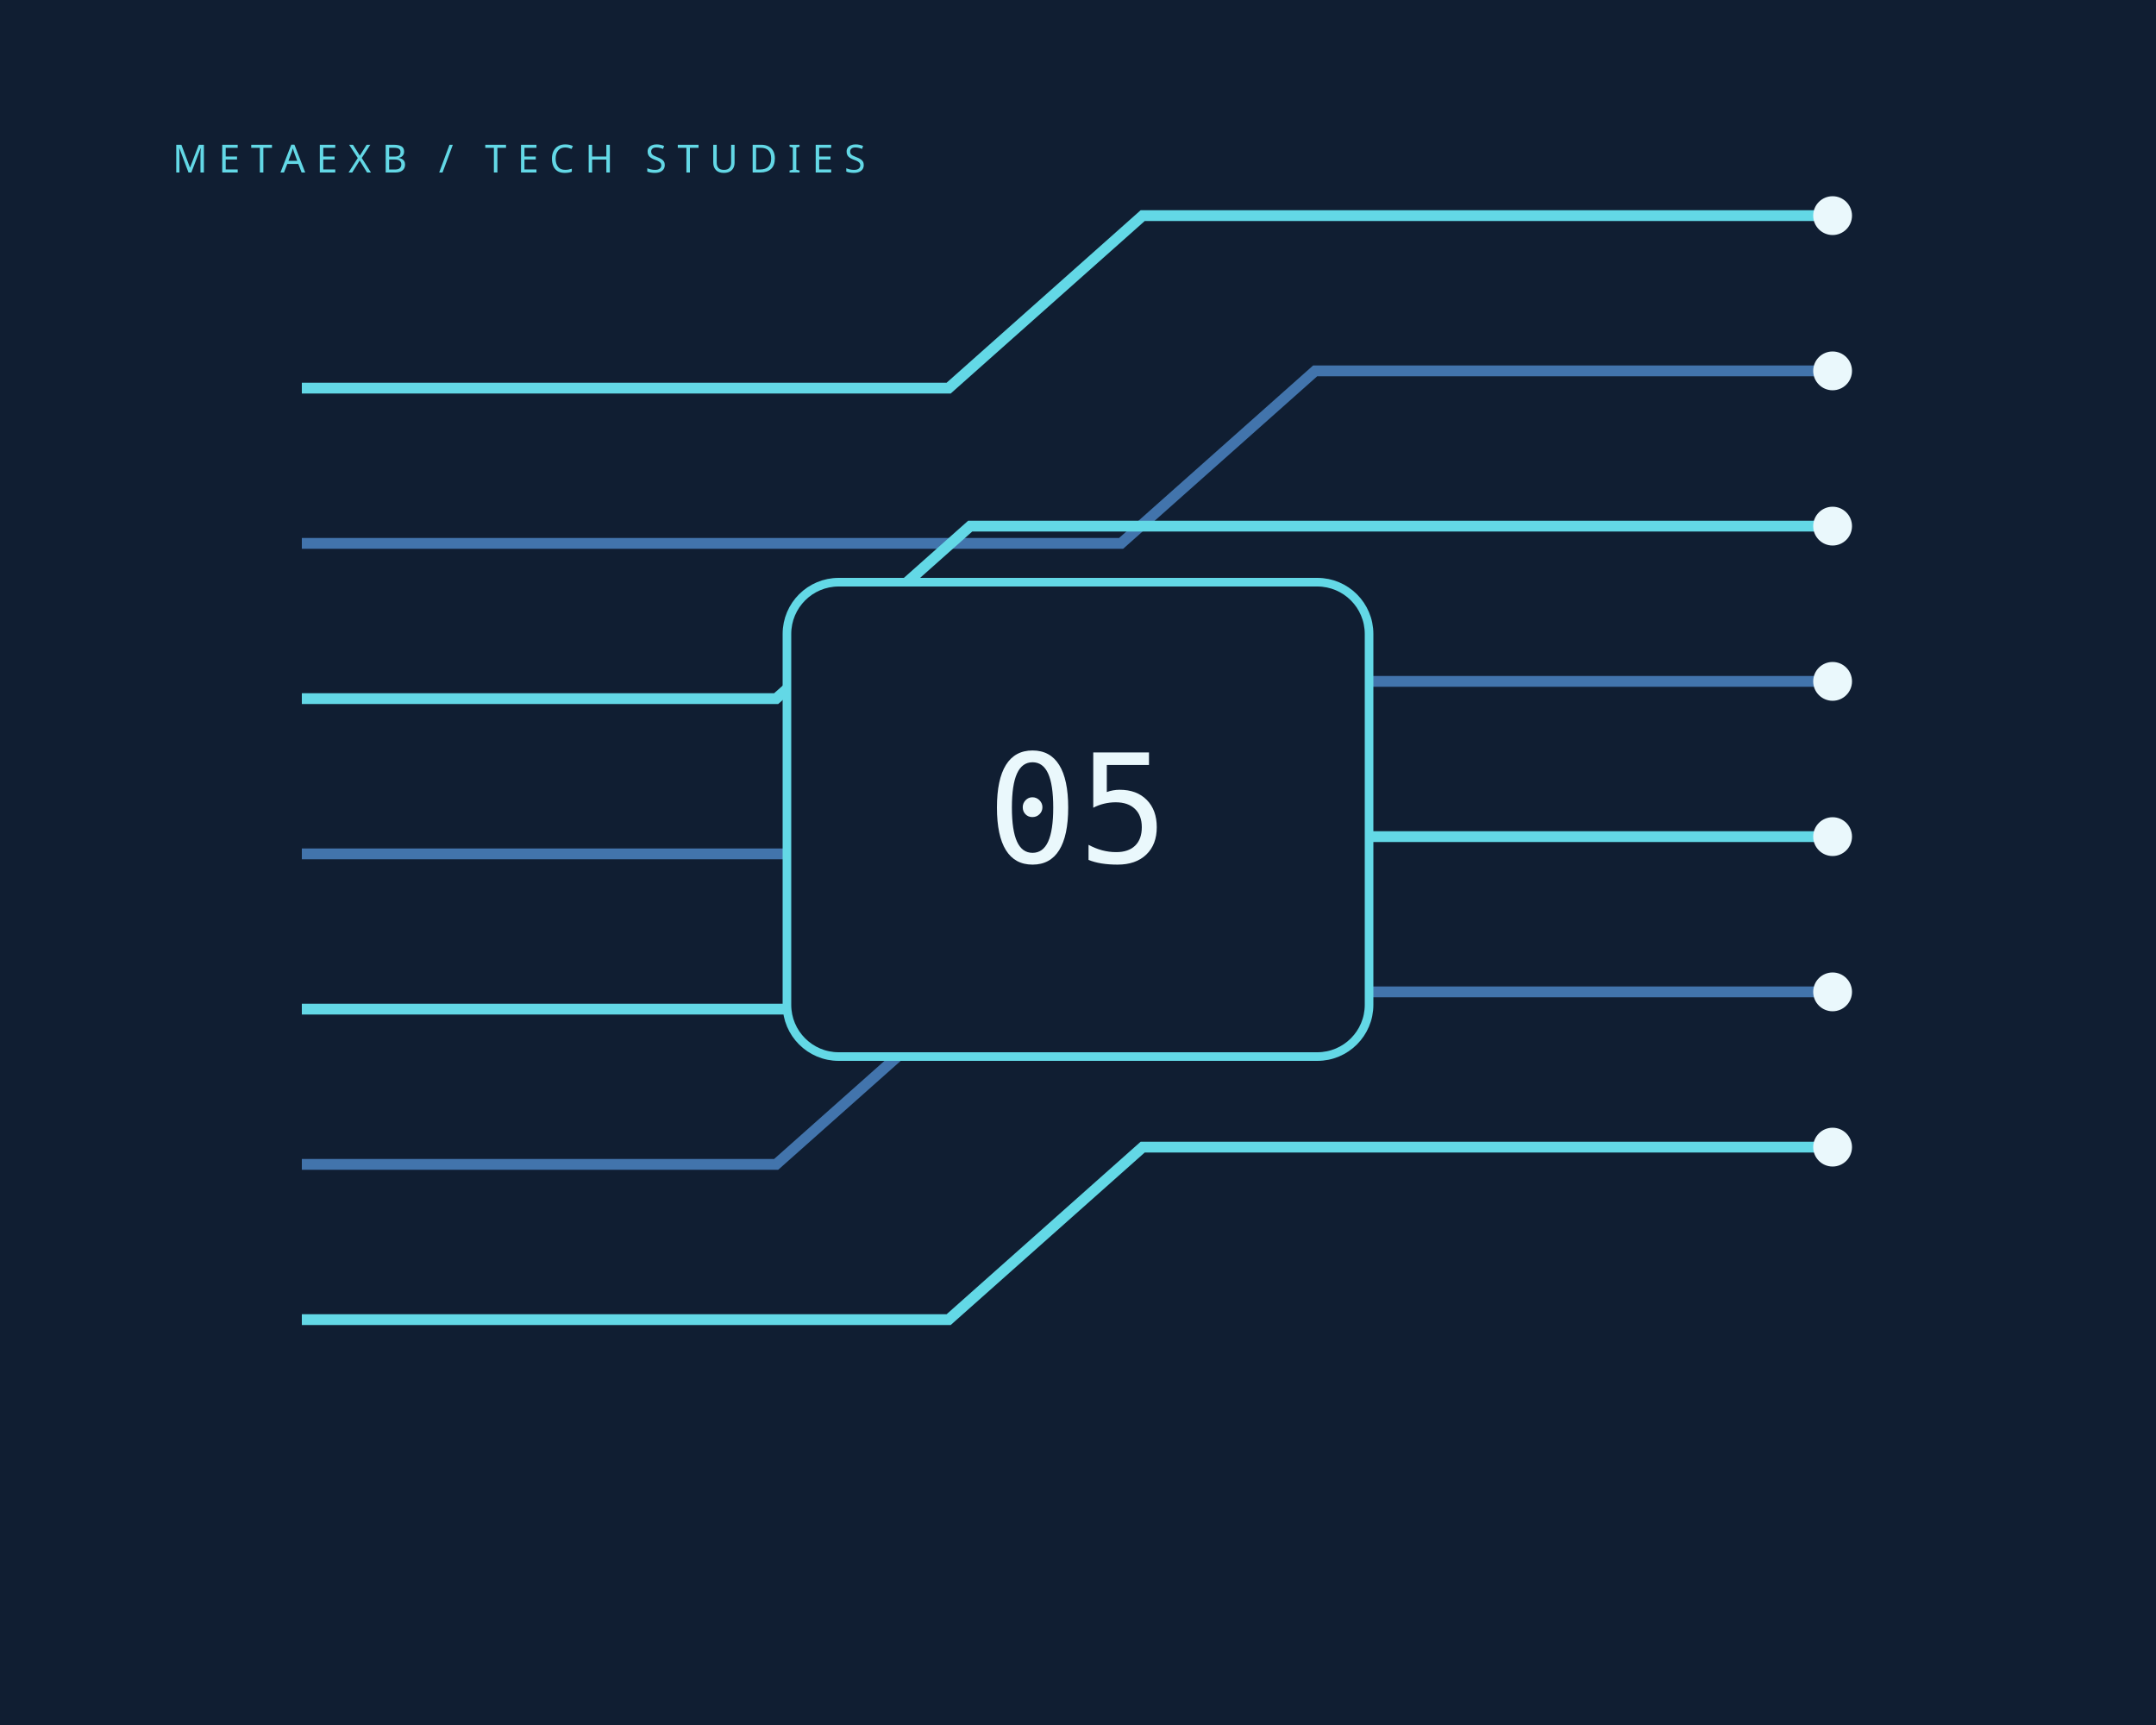
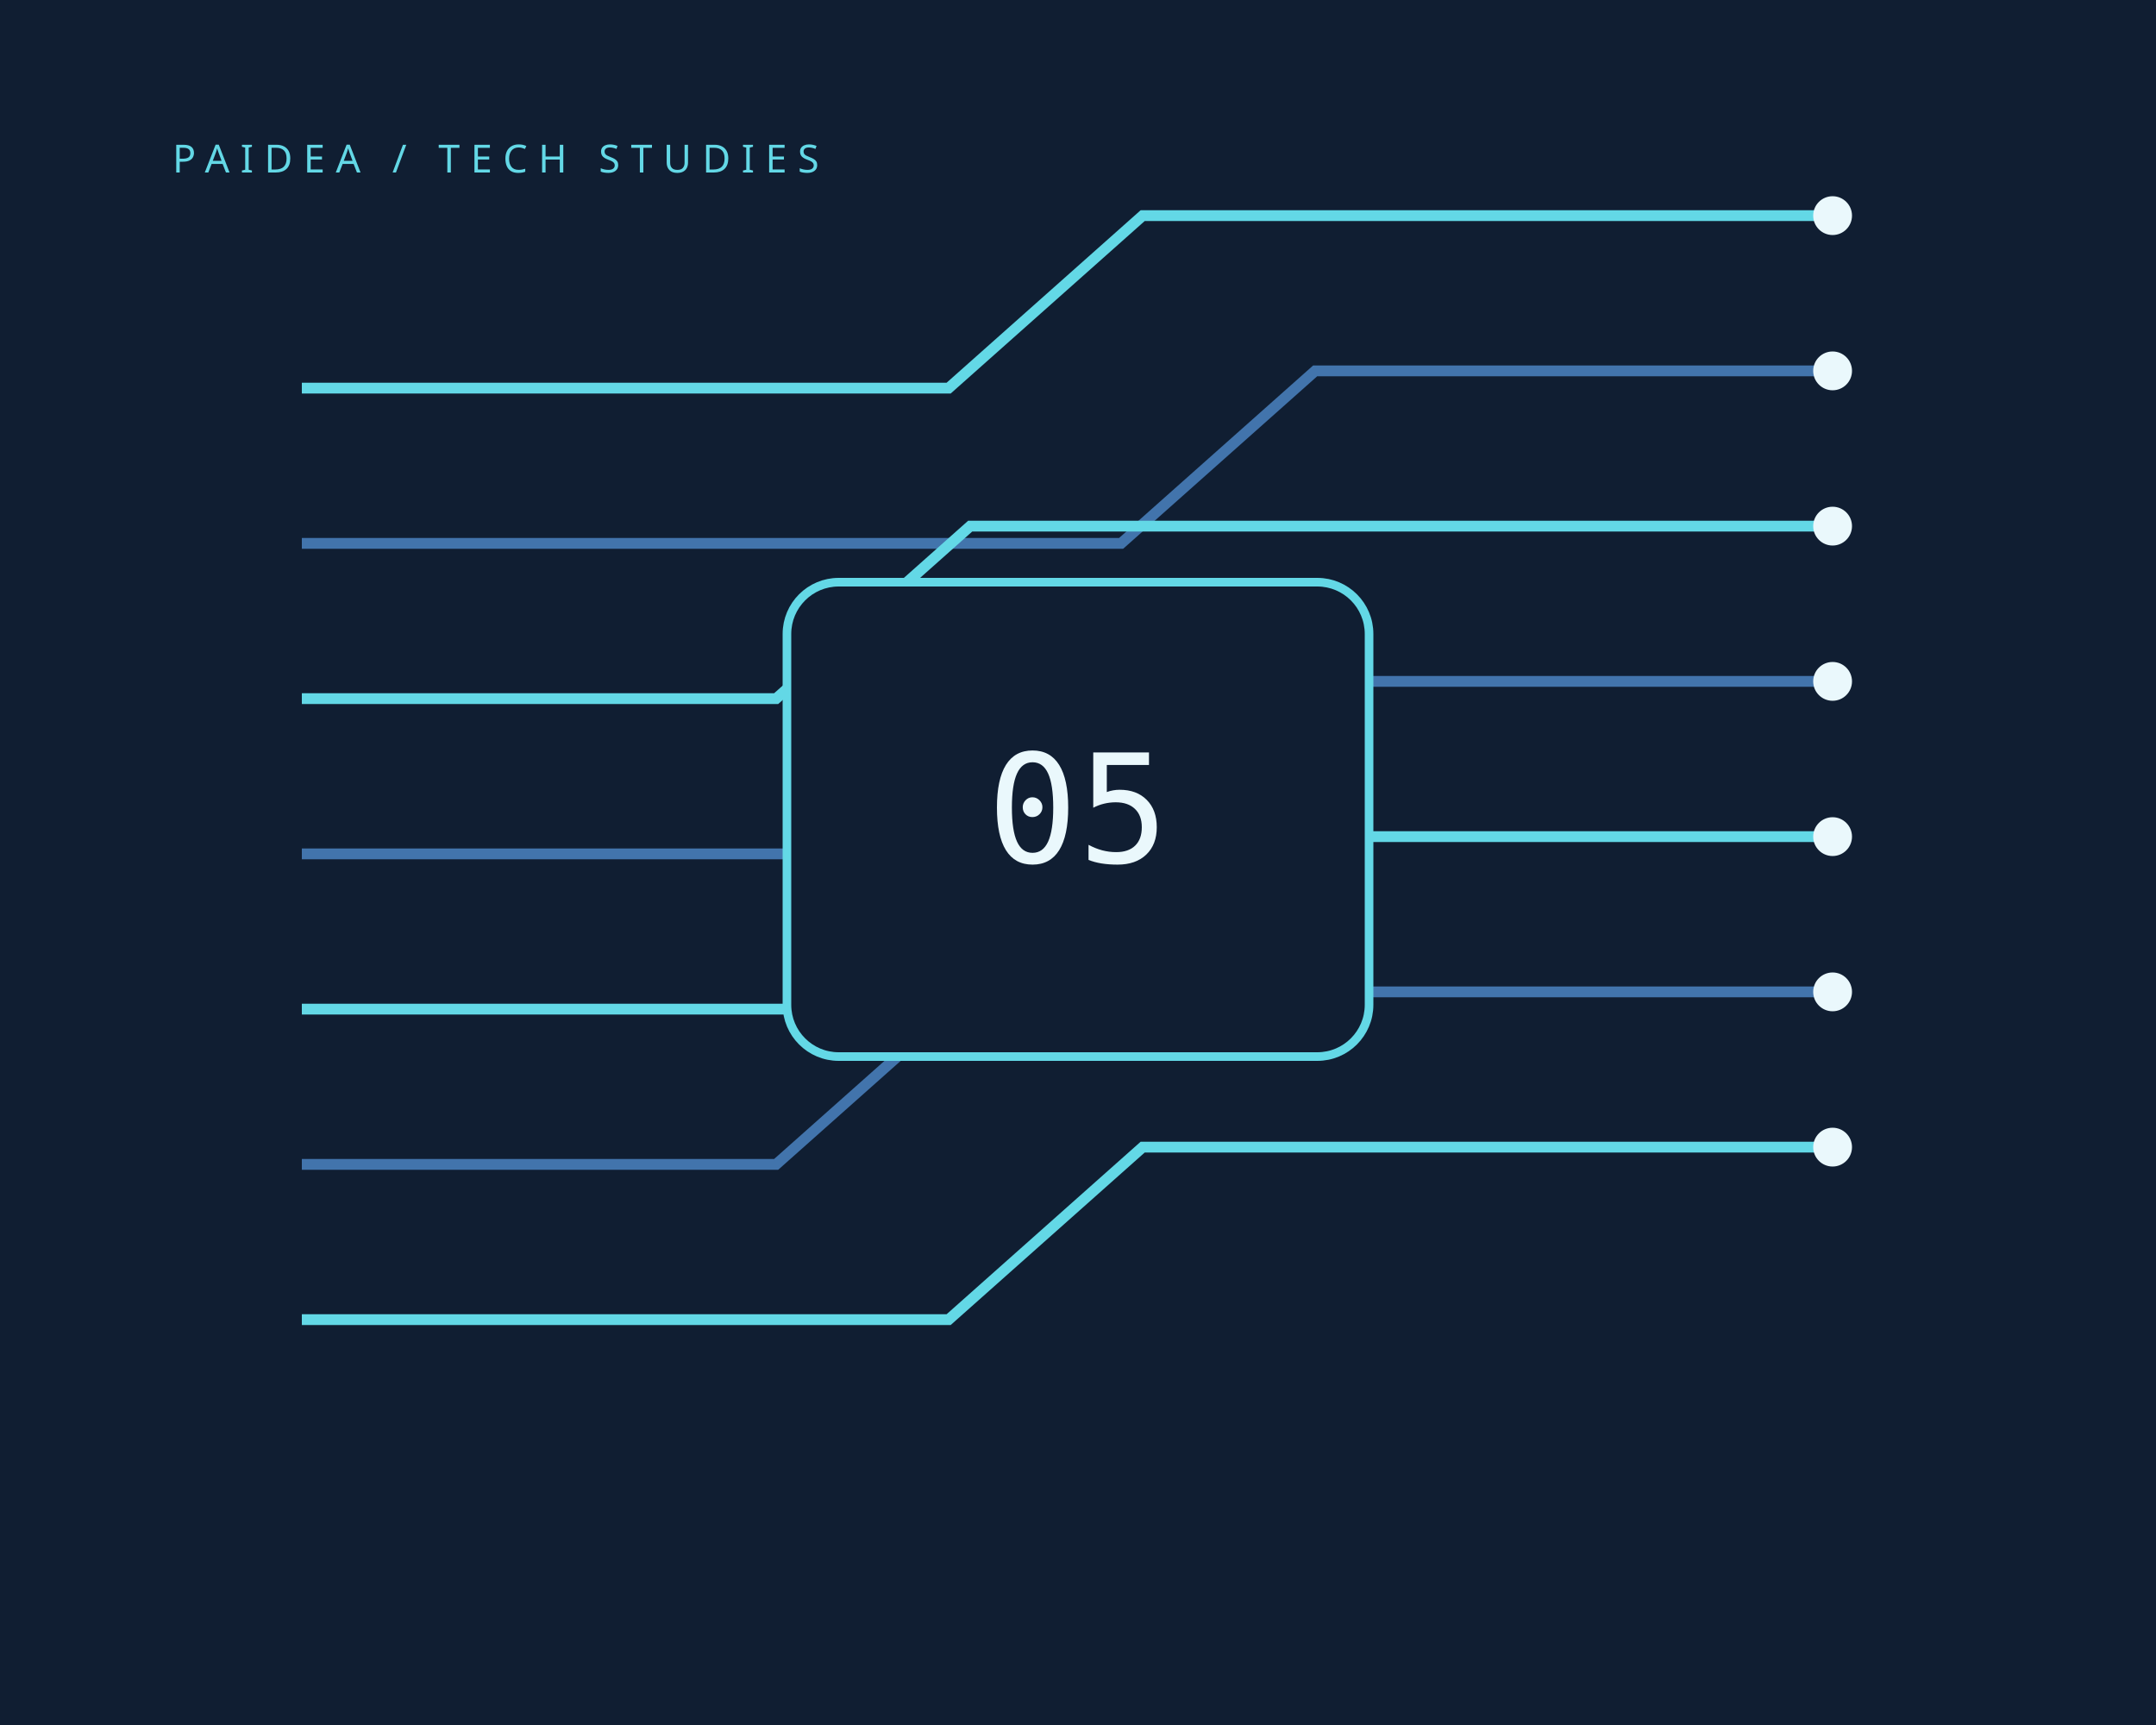
<svg xmlns="http://www.w3.org/2000/svg" width="1000" height="800" viewBox="0 0 1000 800">
  <rect width="1000" height="800" fill="#101e32" />
-   <text x="80" y="80" font-family="sans-serif" font-size="18" letter-spacing="5" fill="#63d8e6">METAEXB / TECH STUDIES</text>
+   <text x="80" y="80" font-family="sans-serif" font-size="18" letter-spacing="5" fill="#63d8e6">PAIDEA / TECH STUDIES</text>
  <path d="M140 180H440L530 100H850" fill="none" stroke="#63d8e6" stroke-width="5" />
  <circle cx="850" cy="100" r="9" fill="#eaf8fc" />
  <path d="M140 252H520L610 172H850" fill="none" stroke="#4274ac" stroke-width="5" />
  <circle cx="850" cy="172" r="9" fill="#eaf8fc" />
  <path d="M140 324H360L450 244H850" fill="none" stroke="#63d8e6" stroke-width="5" />
  <circle cx="850" cy="244" r="9" fill="#eaf8fc" />
  <path d="M140 396H440L530 316H850" fill="none" stroke="#4274ac" stroke-width="5" />
  <circle cx="850" cy="316" r="9" fill="#eaf8fc" />
  <path d="M140 468H520L610 388H850" fill="none" stroke="#63d8e6" stroke-width="5" />
  <circle cx="850" cy="388" r="9" fill="#eaf8fc" />
  <path d="M140 540H360L450 460H850" fill="none" stroke="#4274ac" stroke-width="5" />
  <circle cx="850" cy="460" r="9" fill="#eaf8fc" />
  <path d="M140 612H440L530 532H850" fill="none" stroke="#63d8e6" stroke-width="5" />
  <circle cx="850" cy="532" r="9" fill="#eaf8fc" />
  <rect x="365" y="270" width="270" height="220" rx="24" fill="#101e32" stroke="#63d8e6" stroke-width="4" />
  <text x="500" y="400" text-anchor="middle" fill="#eaf8fc" font-size="70" font-family="monospace">05</text>
</svg>
